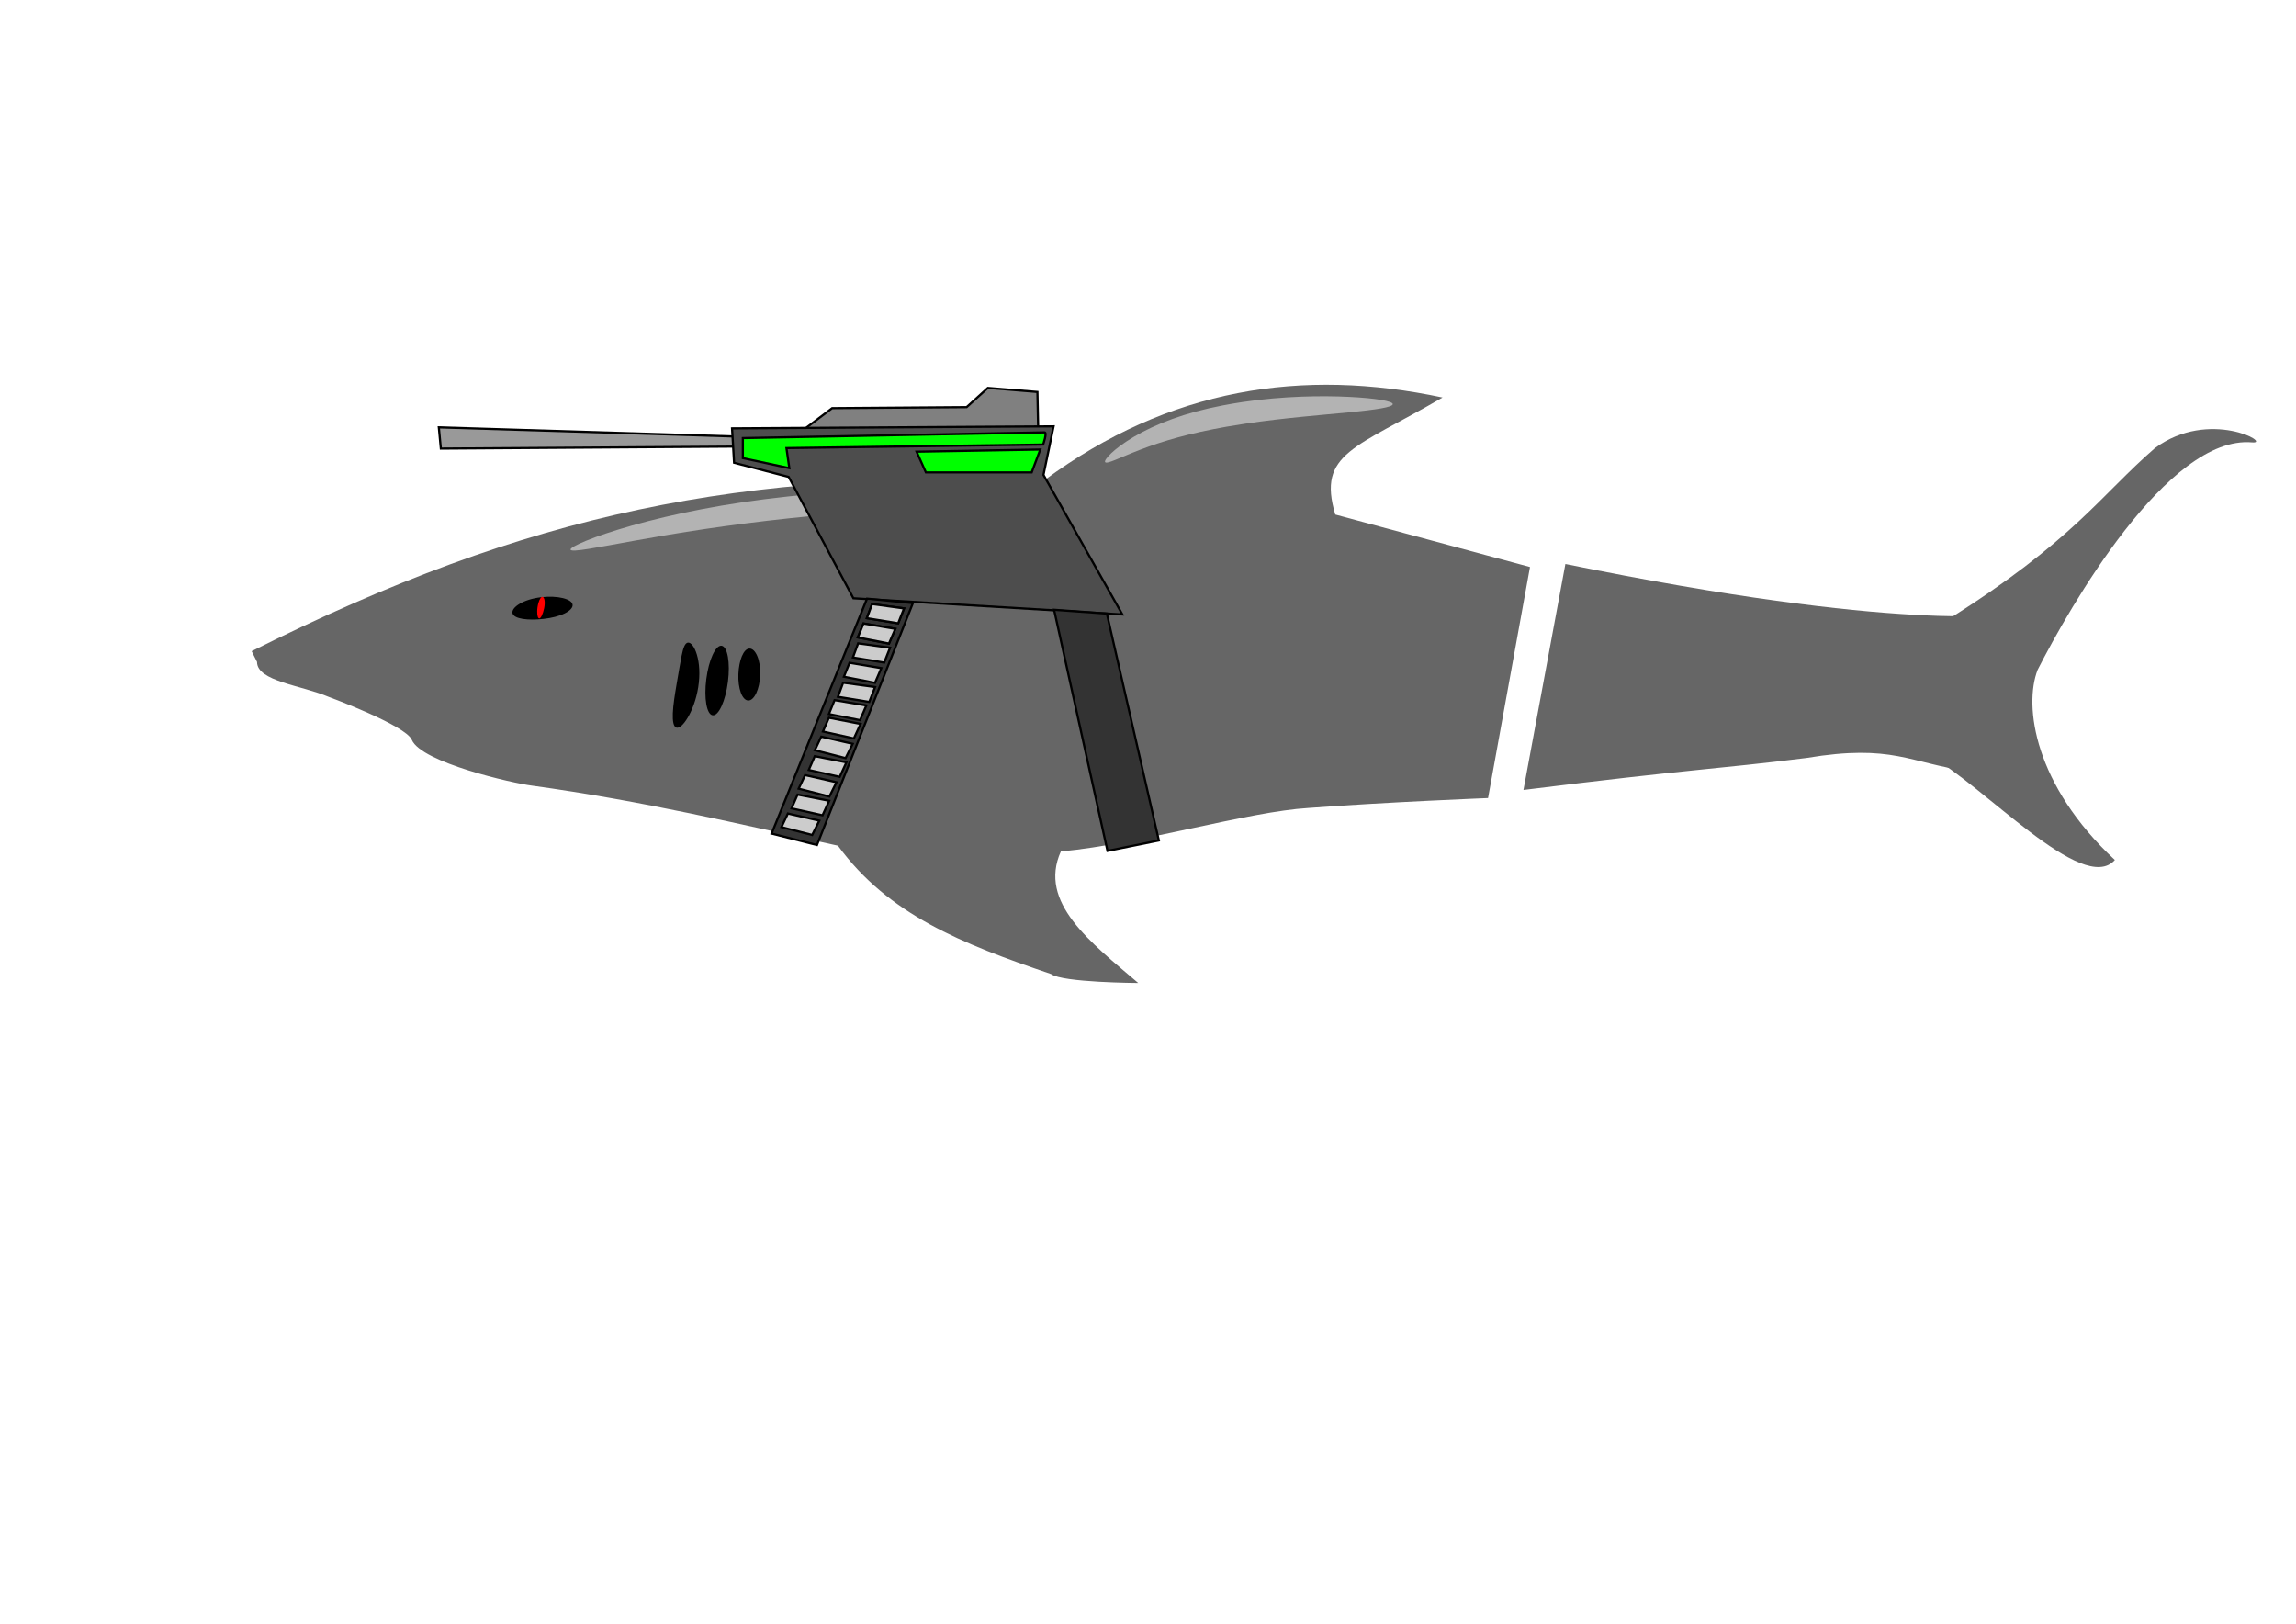
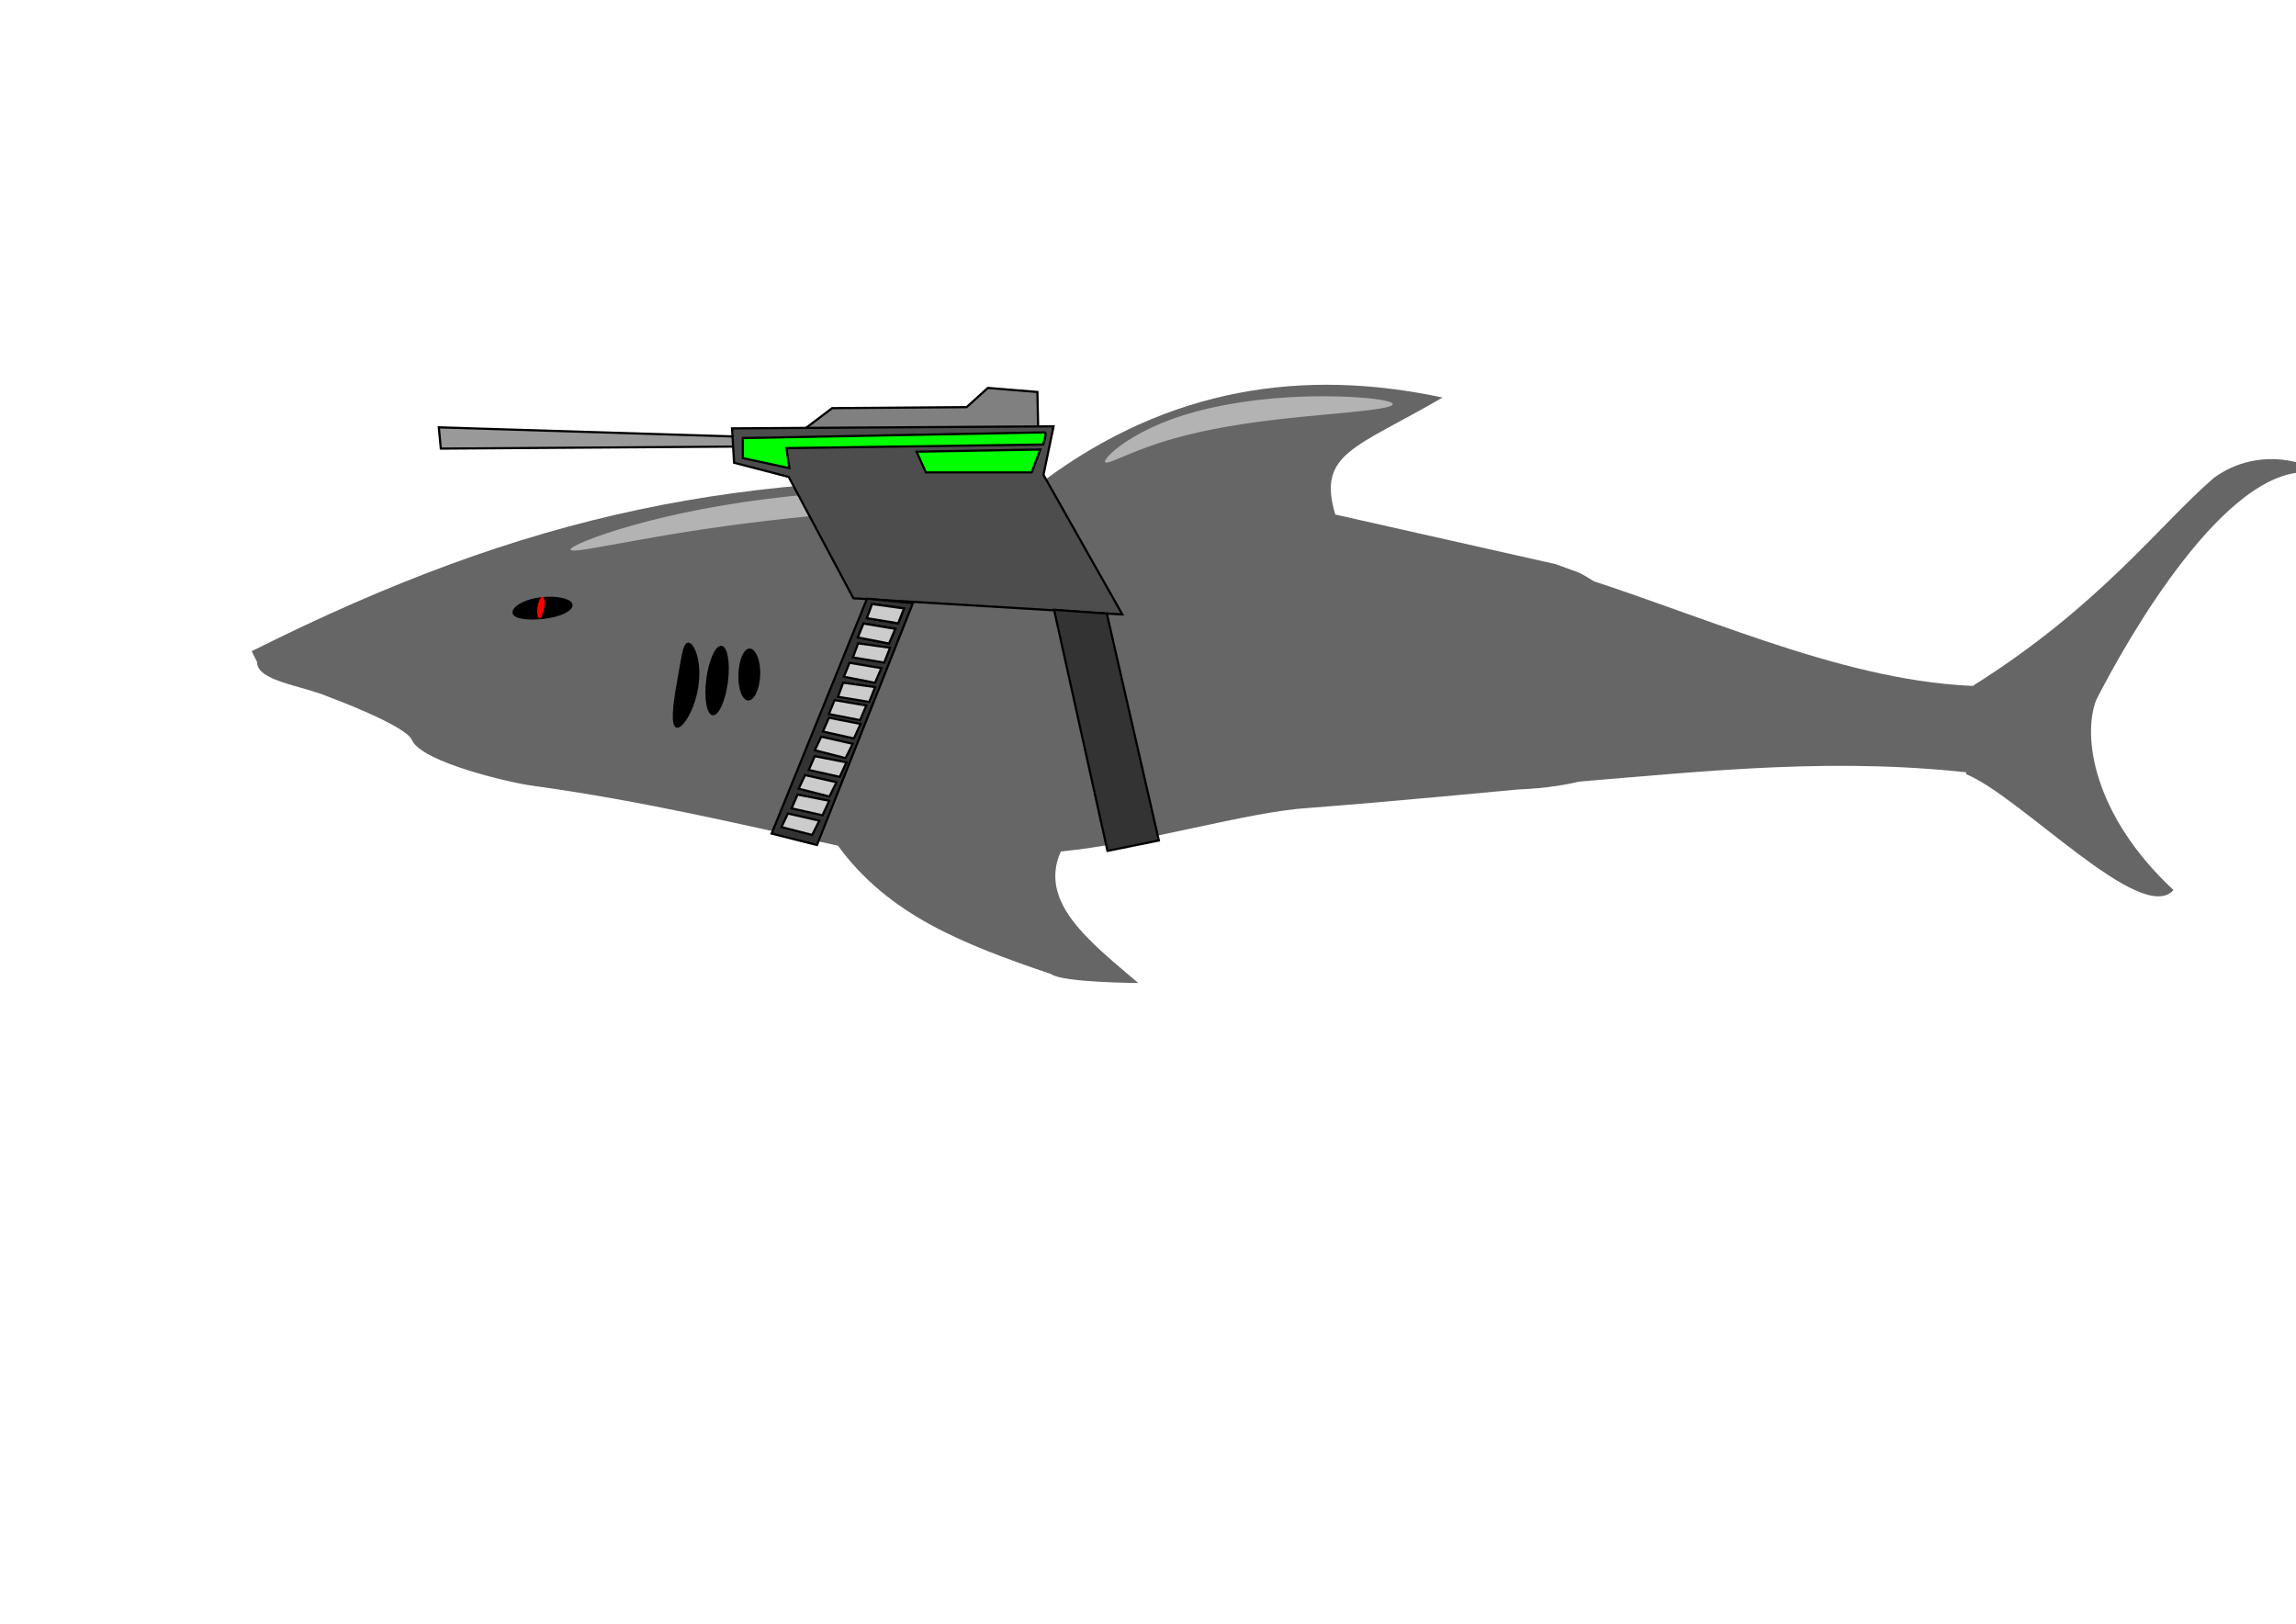
<svg xmlns="http://www.w3.org/2000/svg" width="297mm" height="210mm" viewBox="0 0 1052.362 744.094" id="svg5501" version="1.1">
  <defs id="defs5503">
    </defs>
  <g id="layer1" transform="translate(0,-308.2677)">
-     <path style="fill:#666666;fill-opacity:1;fill-rule:evenodd;stroke:none;stroke-width:3;stroke-linecap:butt;stroke-linejoin:miter;stroke-miterlimit:4;stroke-dasharray:none;stroke-opacity:0.763" d="m 717.487,566.729 c 307.942,62.702 189.705,-33.252 185.002,95.014 -27.316,-3.795 -34.954,-12.721 -74.524,-6.118 -42.122,5.249 -52.009,4.962 -129.701,14.657 z m -35.444,107.261 c 0,0 -46.566,1.84 -82.304,4.541 -27.901,1.687 -75.62,16.275 -113.511,19.953 -10.521,23.397 13.675,41.65 35.471,60.258 0,0 -34.701,-0.159 -39.944,-4.091 -41.23,-14 -74.562,-27.25 -97.69,-58.827 -45.562,-10.011 -88.934,-20.428 -140.256,-27.527 -8.726,-1.085 -50.658,-10.589 -55.054,-20.973 -2.834,-6.696 -38.011,-19.66 -38.013,-19.662 -12.665,-5.404 -32.912,-7.181 -32.929,-16.034 l -2.463,-4.939 c 127.742,-63.946 224.361,-82.95 363.356,-78.357 57.127,-42.231 118.368,-51.548 182.481,-37.893 -39.903,23.279 -57.562,25.372 -49.174,53.623 l 89.253,24.058 z" id="path6049" />
+     <path style="fill:#666666;fill-opacity:1;fill-rule:evenodd;stroke:none;stroke-width:3;stroke-linecap:butt;stroke-linejoin:miter;stroke-miterlimit:4;stroke-dasharray:none;stroke-opacity:0.763" d="m 713.064,566.808 -101.05,-22.747 c -8.387,-28.251 9.271,-30.344 49.174,-53.623 -64.113,-13.655 -125.354,-4.339 -182.481,37.893 -138.995,-4.592 -235.614,14.411 -363.356,78.357 l 2.463,4.939 c 0.017,8.853 20.265,10.63 32.929,16.034 0.003,0.002 35.179,12.966 38.013,19.662 4.395,10.384 46.328,19.888 55.054,20.973 51.322,7.099 94.694,17.516 140.256,27.527 23.128,31.578 56.46,44.827 97.69,58.827 5.243,3.932 39.944,4.091 39.944,4.091 -21.796,-18.609 -45.993,-36.862 -35.471,-60.258 37.891,-3.678 85.61,-18.266 113.511,-19.953 35.737,-2.701 96.067,-8.474 96.067,-8.474 103.886,-4.308 63.828,-82.059 27.757,-99.415" id="path6049" />
    <path style="fill:#b3b3b3;fill-rule:evenodd;stroke:none;stroke-width:1px;stroke-linecap:butt;stroke-linejoin:miter;stroke-opacity:1" d="m 261.505,560.155 c -0.372,-1.254 10.207,-5.979 28.161,-11.06 18.524,-5.242 42.59,-10.209 71.508,-13.316 28.288,-3.04 54.146,-3.537 72.752,-3.072 18.637,0.465 30.098,1.867 30.098,3.198 0,1.425 -11.457,2.534 -29.929,3.883 -18.318,1.338 -44.108,2.971 -71.854,5.937 -29.335,3.136 -51.475,6.729 -70.984,10.245 -18.08,3.258 -29.339,5.576 -29.752,4.185 z" id="path6059" />
    <path style="fill:#000000;fill-rule:evenodd;stroke:none;stroke-width:1px;stroke-linecap:butt;stroke-linejoin:miter;stroke-opacity:1" d="m 315.248,602.77 c 1.341,-0.241 3.05,1.753 4.175,5.538 1.14,3.837 1.535,9.06 0.602,14.923 -0.918,5.771 -2.881,10.679 -4.827,13.944 -1.954,3.277 -3.904,4.965 -5.193,4.531 -1.316,-0.443 -1.768,-2.94 -1.621,-6.596 0.15,-3.738 0.89,-8.361 1.767,-13.503 0.662,-3.88 1.825,-10.699 2.275,-12.886 0.686,-3.335 1.448,-5.705 2.822,-5.951 z" id="path6063" />
    <path style="fill:#b3b3b3;fill-opacity:1;fill-rule:evenodd;stroke:none;stroke-width:1px;stroke-linecap:butt;stroke-linejoin:miter;stroke-opacity:1" d="m 638.374,493.453 c 0.001,1.424 -7.647,2.557 -19.93,3.763 -11.549,1.134 -29.878,2.551 -47.433,5.17 -3.02,0.451 -5.972,0.927 -8.872,1.433 0,0 0,0 0,0 -17.108,3.029 -29.038,6.506 -39.556,10.545 -9.589,3.682 -15.264,6.773 -16.052,5.668 -0.673,-0.944 3.713,-5.998 13.172,-11.589 9.882,-5.842 23.267,-11.055 40.642,-14.37 0,0 0,0 0,0 3.002,-0.58 6.067,-1.103 9.194,-1.569 18.796,-2.795 36.463,-2.957 48.733,-2.364 12.458,0.602 20.102,1.98 20.103,3.313 z" id="path6075" />
    <path style="fill:#000000;fill-rule:evenodd;stroke:none;stroke-width:1px;stroke-linecap:butt;stroke-linejoin:miter;stroke-opacity:1" d="m 234.922,589.345 c -0.715,-2.74 5.029,-6.484 13.128,-7.39 0,0 0.002,-1.7e-4 0.002,-1.7e-4 7.673,-0.868 14.011,0.812 14.385,3.386 0.199,1.37 -1.177,2.832 -3.629,4.037 -2.478,1.218 -5.859,2.089 -9.634,2.514 0,0 -0.001,1.7e-4 -0.001,1.7e-4 -7.187,0.819 -13.582,0.009 -14.25,-2.547 z" id="path6083" />
    <path style="fill:#ff0000;fill-rule:evenodd;stroke:none;stroke-width:1px;stroke-linecap:butt;stroke-linejoin:miter;stroke-opacity:1" d="m 246.377,586.5 c 0.05,-0.343 0.106,-0.659 0.173,-0.98 0,0 0,0 0,0 0.058,-0.279 0.123,-0.548 0.193,-0.805 0.139,-0.51 0.298,-0.972 0.47,-1.373 0,0 0,0 0,0 l 0,0 c 0.336,-0.778 0.724,-1.316 1.104,-1.495 0,0 0,0 0,0 0.112,-0.057 0.225,-0.079 0.339,-0.062 0.95,0.145 1.306,2.494 0.752,5.203 -0.55,2.694 -1.548,4.795 -2.274,4.682 -0.107,-0.017 -0.208,-0.071 -0.303,-0.161 0,0 0,0 0,0 -0.281,-0.28 -0.475,-0.906 -0.564,-1.746 l 0,0 c 0,0 0,0 0,0 -0.046,-0.432 -0.064,-0.921 -0.05,-1.449 0.007,-0.266 0.022,-0.543 0.046,-0.827 0,0 0,0 0,0 0.028,-0.327 0.063,-0.646 0.113,-0.989 z" id="path6093" />
  </g>
  <g id="layer2">
-     <path style="fill:#666666;fill-opacity:1;fill-rule:evenodd;stroke:none;stroke-width:1px;stroke-linecap:butt;stroke-linejoin:miter;stroke-opacity:1" d="m 892.657,284.002 c 57.729,-36.25 70.095,-57.038 95.033,-78.648 25.001,-18.422 53.99,-1.788 44.567,-2.622 -38.696,-3.424 -83.814,75.791 -98.31,104.209 -6.514,16.692 -1.404,52.931 35.392,87.168 -14.662,16.529 -60.734,-34.955 -85.202,-47.844" id="path4229" />
+     <path style="fill:#666666;fill-opacity:1;fill-rule:evenodd;stroke:none;stroke-width:1px;stroke-linecap:butt;stroke-linejoin:miter;stroke-opacity:1" d="m 904.455,314.151 c 57.729,-36.25 85.169,-73.423 110.107,-95.033 25.001,-18.422 53.99,-1.788 44.567,-2.622 -38.696,-3.424 -83.814,75.791 -98.31,104.209 -6.514,16.692 -1.404,52.931 35.392,87.168 -14.662,16.529 -69.91,-42.82 -95.033,-53.088" id="path4229" />
+     <path style="fill:#666666;fill-opacity:1;fill-rule:evenodd;stroke:none;stroke-width:1px;stroke-linecap:butt;stroke-linejoin:miter;stroke-opacity:1" d="m 725.992,264.898 -6.271,93.615 c 64.71,-5.305 123.25,-11.881 189.083,-3.708 l 5.561,-40.319 c -61.407,0.697 -125.322,-29.286 -188.374,-49.588 z" id="path4183" />
  </g>
  <g id="layer4">
    <g id="g6129">
      <path id="path6123" d="m 362.409,201.407 19.001,-14.367 61.637,-0.463 9.732,-8.805 22.709,1.854 0.463,21.782 z" style="fill:#808080;fill-rule:evenodd;stroke:#000000;stroke-width:1px;stroke-linecap:butt;stroke-linejoin:miter;stroke-opacity:1" />
      <path id="path6127" d="m 335.993,200.017 -134.861,-4.171 0.927,9.732 135.788,-0.927" style="fill:#999999;fill-rule:evenodd;stroke:#000000;stroke-width:1px;stroke-linecap:butt;stroke-linejoin:miter;stroke-opacity:1" />
    </g>
    <g id="g6116">
      <path id="path6067" d="m 330.726,604.195 c 2.738,0.351 4.044,7.773 2.917,16.566 -1.127,8.793 -4.264,15.645 -7.002,15.294 -2.738,-0.351 -4.044,-7.773 -2.917,-16.566 1.127,-8.793 4.264,-15.645 7.002,-15.294 z" style="fill:#000000;fill-rule:evenodd;stroke:none;stroke-width:1px;stroke-linecap:butt;stroke-linejoin:miter;stroke-opacity:1" transform="translate(0,-308.2677)" />
      <path id="path6071" d="m 343.432,605.481 c 2.837,-0.164 5.255,5.258 5.004,12.088 -0.243,6.612 -2.779,11.77 -5.447,11.72 -2.845,-0.053 -4.802,-5.559 -4.549,-12.097 0.243,-6.306 2.333,-11.557 4.992,-11.711 z" style="fill:#000000;fill-rule:evenodd;stroke:none;stroke-width:1px;stroke-linecap:butt;stroke-linejoin:miter;stroke-opacity:1" transform="translate(0,-308.2677)" />
      <path id="path6098" d="m 361.483,218.554 29.66,55.613 123.275,7.415 -36.148,-63.955 4.634,-22.245 -147.374,0.927 0.927,15.757 z" style="fill:#4d4d4d;fill-rule:evenodd;stroke:#000000;stroke-width:1px;stroke-linecap:butt;stroke-linejoin:miter;stroke-opacity:1" />
      <path id="path6102" d="m 507.306,281.182 -24.174,-1.746 24.474,110.503 23.547,-4.775 z" style="fill:#333333;fill-rule:evenodd;stroke:#000000;stroke-width:1px;stroke-linecap:butt;stroke-linejoin:miter;stroke-opacity:1" />
      <path id="path6110" d="m 418.412,276.379 -43.953,110.868 -20.794,-5.247 43.738,-107.666 z" style="fill:#333333;fill-rule:evenodd;stroke:#000000;stroke-width:1px;stroke-linecap:butt;stroke-linejoin:miter;stroke-opacity:1" />
    </g>
    <path style="fill:#00ff00;fill-rule:evenodd;stroke:#000000;stroke-width:1px;stroke-linecap:butt;stroke-linejoin:miter;stroke-opacity:1" d="m 340.481,200.766 0,9.176 21.301,4.588 -1.311,-9.176 117.645,-1.639 c 0,0 1.966,-5.571 0.655,-5.571 -1.311,0 -138.29,2.622 -138.29,2.622 z" id="path6137" />
    <path style="fill:#cccccc;fill-rule:evenodd;stroke:#000000;stroke-width:1px;stroke-linecap:butt;stroke-linejoin:miter;stroke-opacity:1" d="m 361.126,372.809 -2.949,6.226 14.091,3.605 3.277,-6.554 z" id="path6139" />
    <path id="path6141" d="m 365.564,364.142 -2.755,6.315 14.196,3.166 3.072,-6.653 z" style="fill:#cccccc;fill-rule:evenodd;stroke:#000000;stroke-width:1px;stroke-linecap:butt;stroke-linejoin:miter;stroke-opacity:1" />
    <path id="path4168" d="m 369.005,355.199 -2.949,6.226 14.091,3.605 3.277,-6.554 z" style="fill:#cccccc;fill-rule:evenodd;stroke:#000000;stroke-width:1px;stroke-linecap:butt;stroke-linejoin:miter;stroke-opacity:1" />
    <path style="fill:#cccccc;fill-rule:evenodd;stroke:#000000;stroke-width:1px;stroke-linecap:butt;stroke-linejoin:miter;stroke-opacity:1" d="m 373.443,346.531 -2.755,6.315 14.196,3.166 3.072,-6.653 z" id="path4170" />
    <path style="fill:#cccccc;fill-rule:evenodd;stroke:#000000;stroke-width:1px;stroke-linecap:butt;stroke-linejoin:miter;stroke-opacity:1" d="m 376.42,337.588 -2.949,6.226 14.091,3.605 3.277,-6.554 z" id="path4172" />
    <path id="path4174" d="m 379.931,328.921 -2.755,6.315 14.196,3.166 3.072,-6.653 z" style="fill:#cccccc;fill-rule:evenodd;stroke:#000000;stroke-width:1px;stroke-linecap:butt;stroke-linejoin:miter;stroke-opacity:1" />
    <path id="path4180" d="m 382.515,320.843 -2.589,6.384 14.274,2.795 2.898,-6.73 z" style="fill:#cccccc;fill-rule:evenodd;stroke:#000000;stroke-width:1px;stroke-linecap:butt;stroke-linejoin:miter;stroke-opacity:1" />
    <path style="fill:#cccccc;fill-rule:evenodd;stroke:#000000;stroke-width:1px;stroke-linecap:butt;stroke-linejoin:miter;stroke-opacity:1" d="m 386.451,312.863 -2.39,6.462 14.354,2.351 2.687,-6.817 z" id="path4182" />
    <path style="fill:#cccccc;fill-rule:evenodd;stroke:#000000;stroke-width:1px;stroke-linecap:butt;stroke-linejoin:miter;stroke-opacity:1" d="m 389.375,303.738 -2.589,6.384 14.274,2.795 2.898,-6.73 z" id="path4184" />
    <path id="path4186" d="m 393.311,294.832 -2.39,6.462 14.354,2.351 2.687,-6.817 z" style="fill:#cccccc;fill-rule:evenodd;stroke:#000000;stroke-width:1px;stroke-linecap:butt;stroke-linejoin:miter;stroke-opacity:1" />
    <path id="path4188" d="m 395.773,285.733 -2.589,6.384 14.274,2.795 2.898,-6.73 z" style="fill:#cccccc;fill-rule:evenodd;stroke:#000000;stroke-width:1px;stroke-linecap:butt;stroke-linejoin:miter;stroke-opacity:1" />
    <path style="fill:#cccccc;fill-rule:evenodd;stroke:#000000;stroke-width:1px;stroke-linecap:butt;stroke-linejoin:miter;stroke-opacity:1" d="m 399.709,276.826 -2.39,6.462 14.354,2.351 2.687,-6.817 z" id="path4190" />
    <path style="fill:#cccccc;fill-rule:evenodd;stroke:#000000;stroke-width:1px;stroke-linecap:butt;stroke-linejoin:miter;stroke-opacity:1" d="m 395.773,285.733 -2.589,6.384 14.274,2.795 2.898,-6.73 z" id="path4192" />
    <path id="path4194" d="m 399.709,276.826 -2.39,6.462 14.354,2.351 2.687,-6.817 z" style="fill:#cccccc;fill-rule:evenodd;stroke:#000000;stroke-width:1px;stroke-linecap:butt;stroke-linejoin:miter;stroke-opacity:1" />
    <path style="fill:#00ff00;fill-rule:evenodd;stroke:#000000;stroke-width:1px;stroke-linecap:butt;stroke-linejoin:miter;stroke-opacity:1" d="m 420.113,206.993 56.692,-0.983 -3.932,10.486 -48.5,0 z" id="path4196" />
  </g>
</svg>
